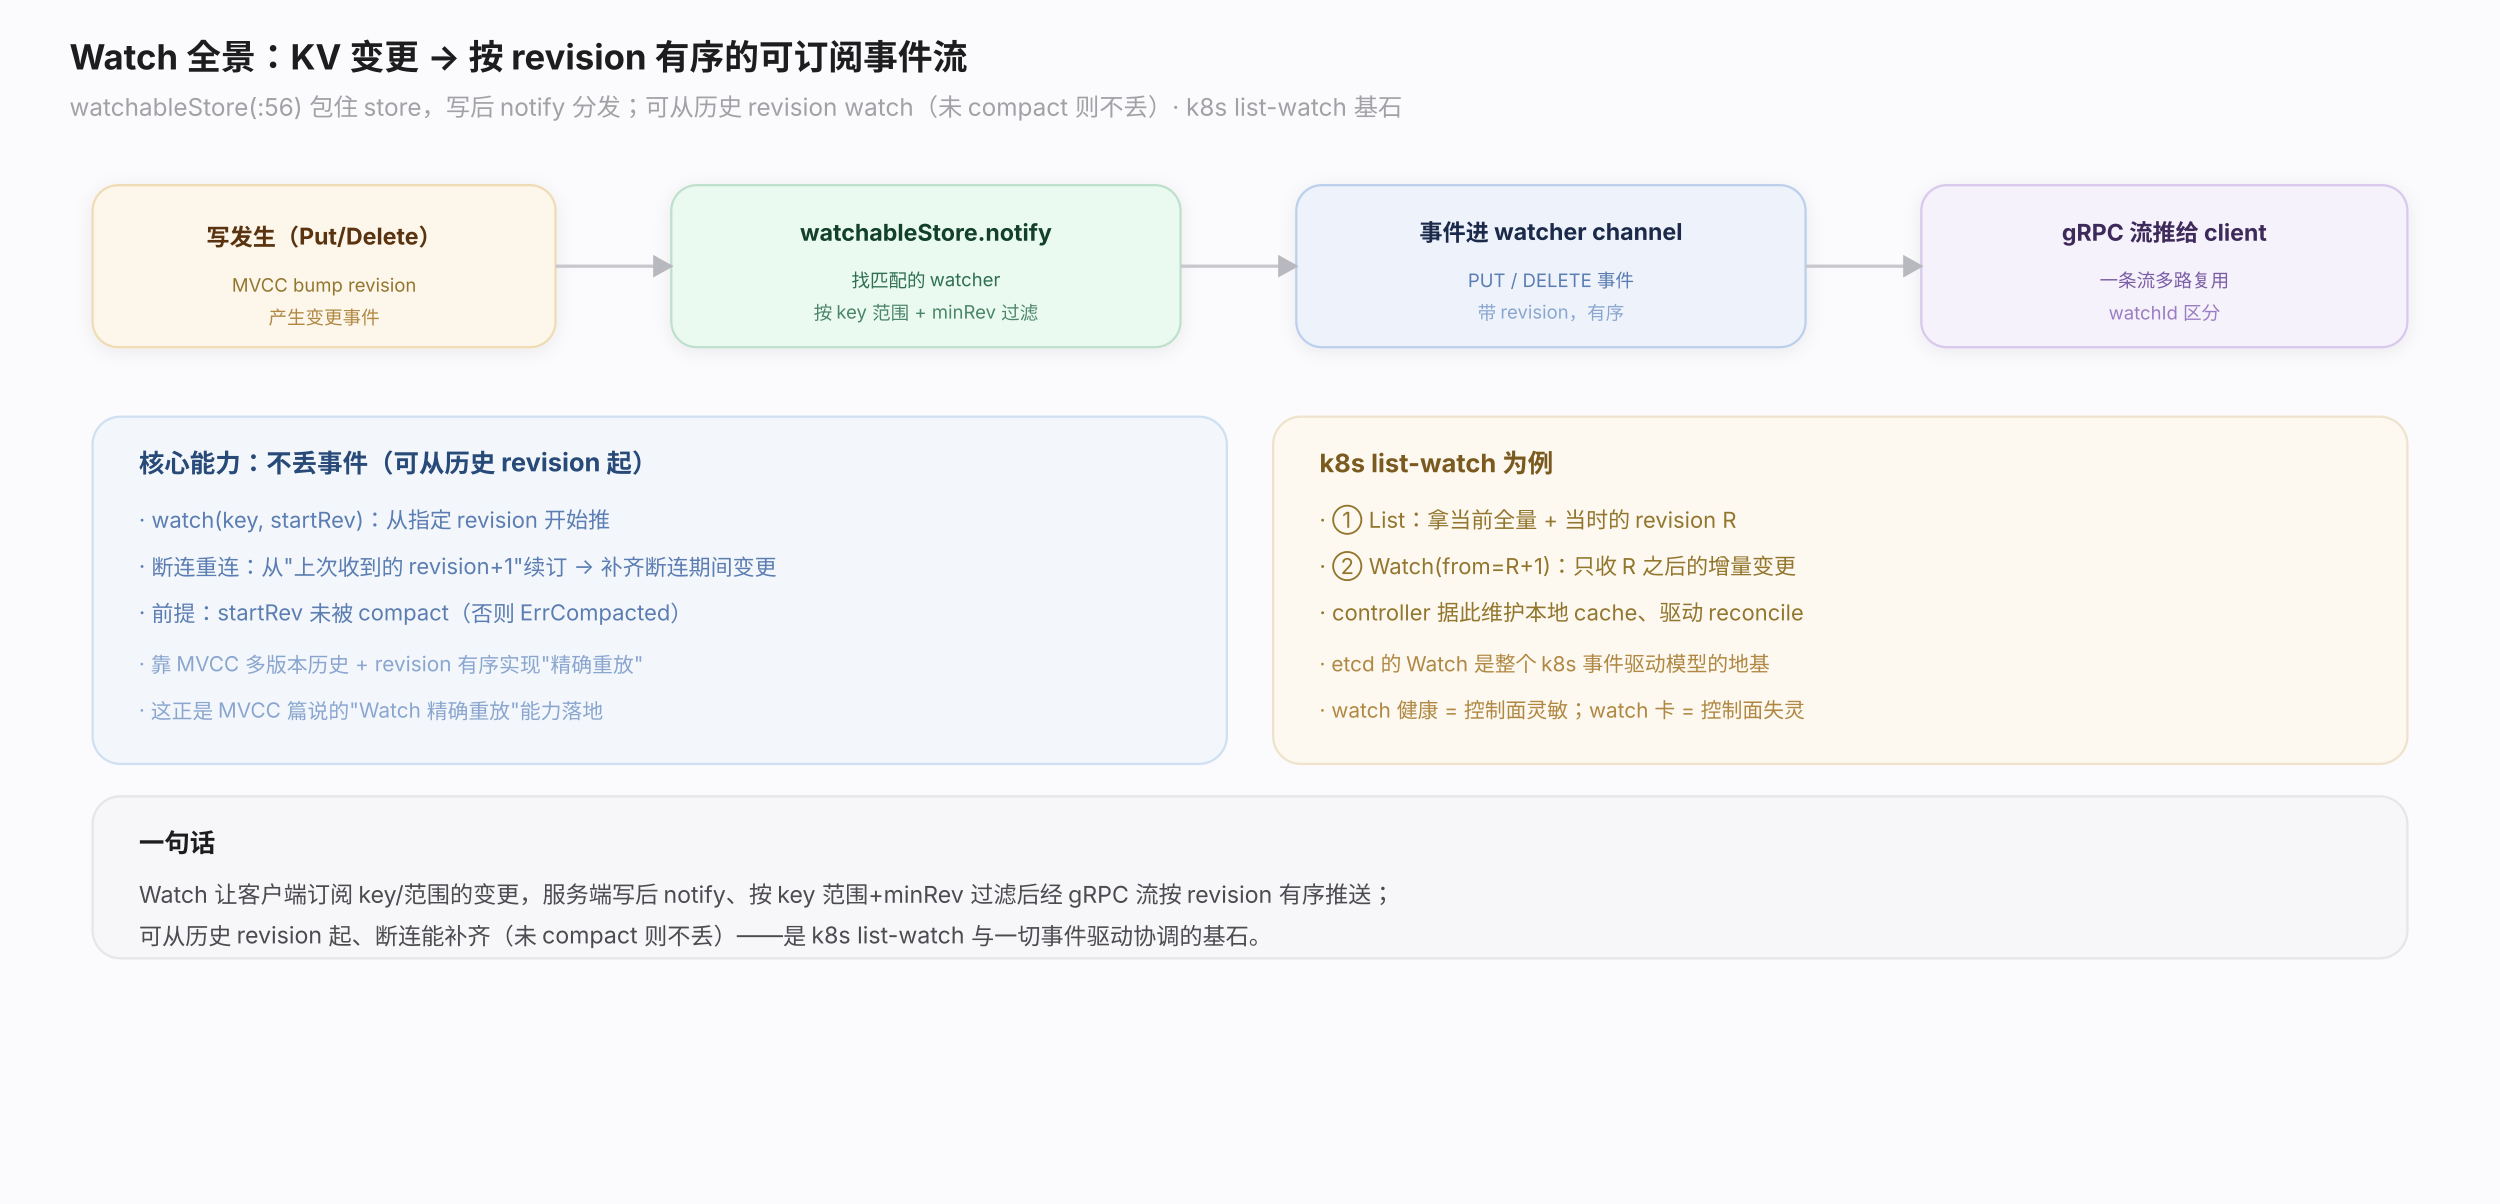
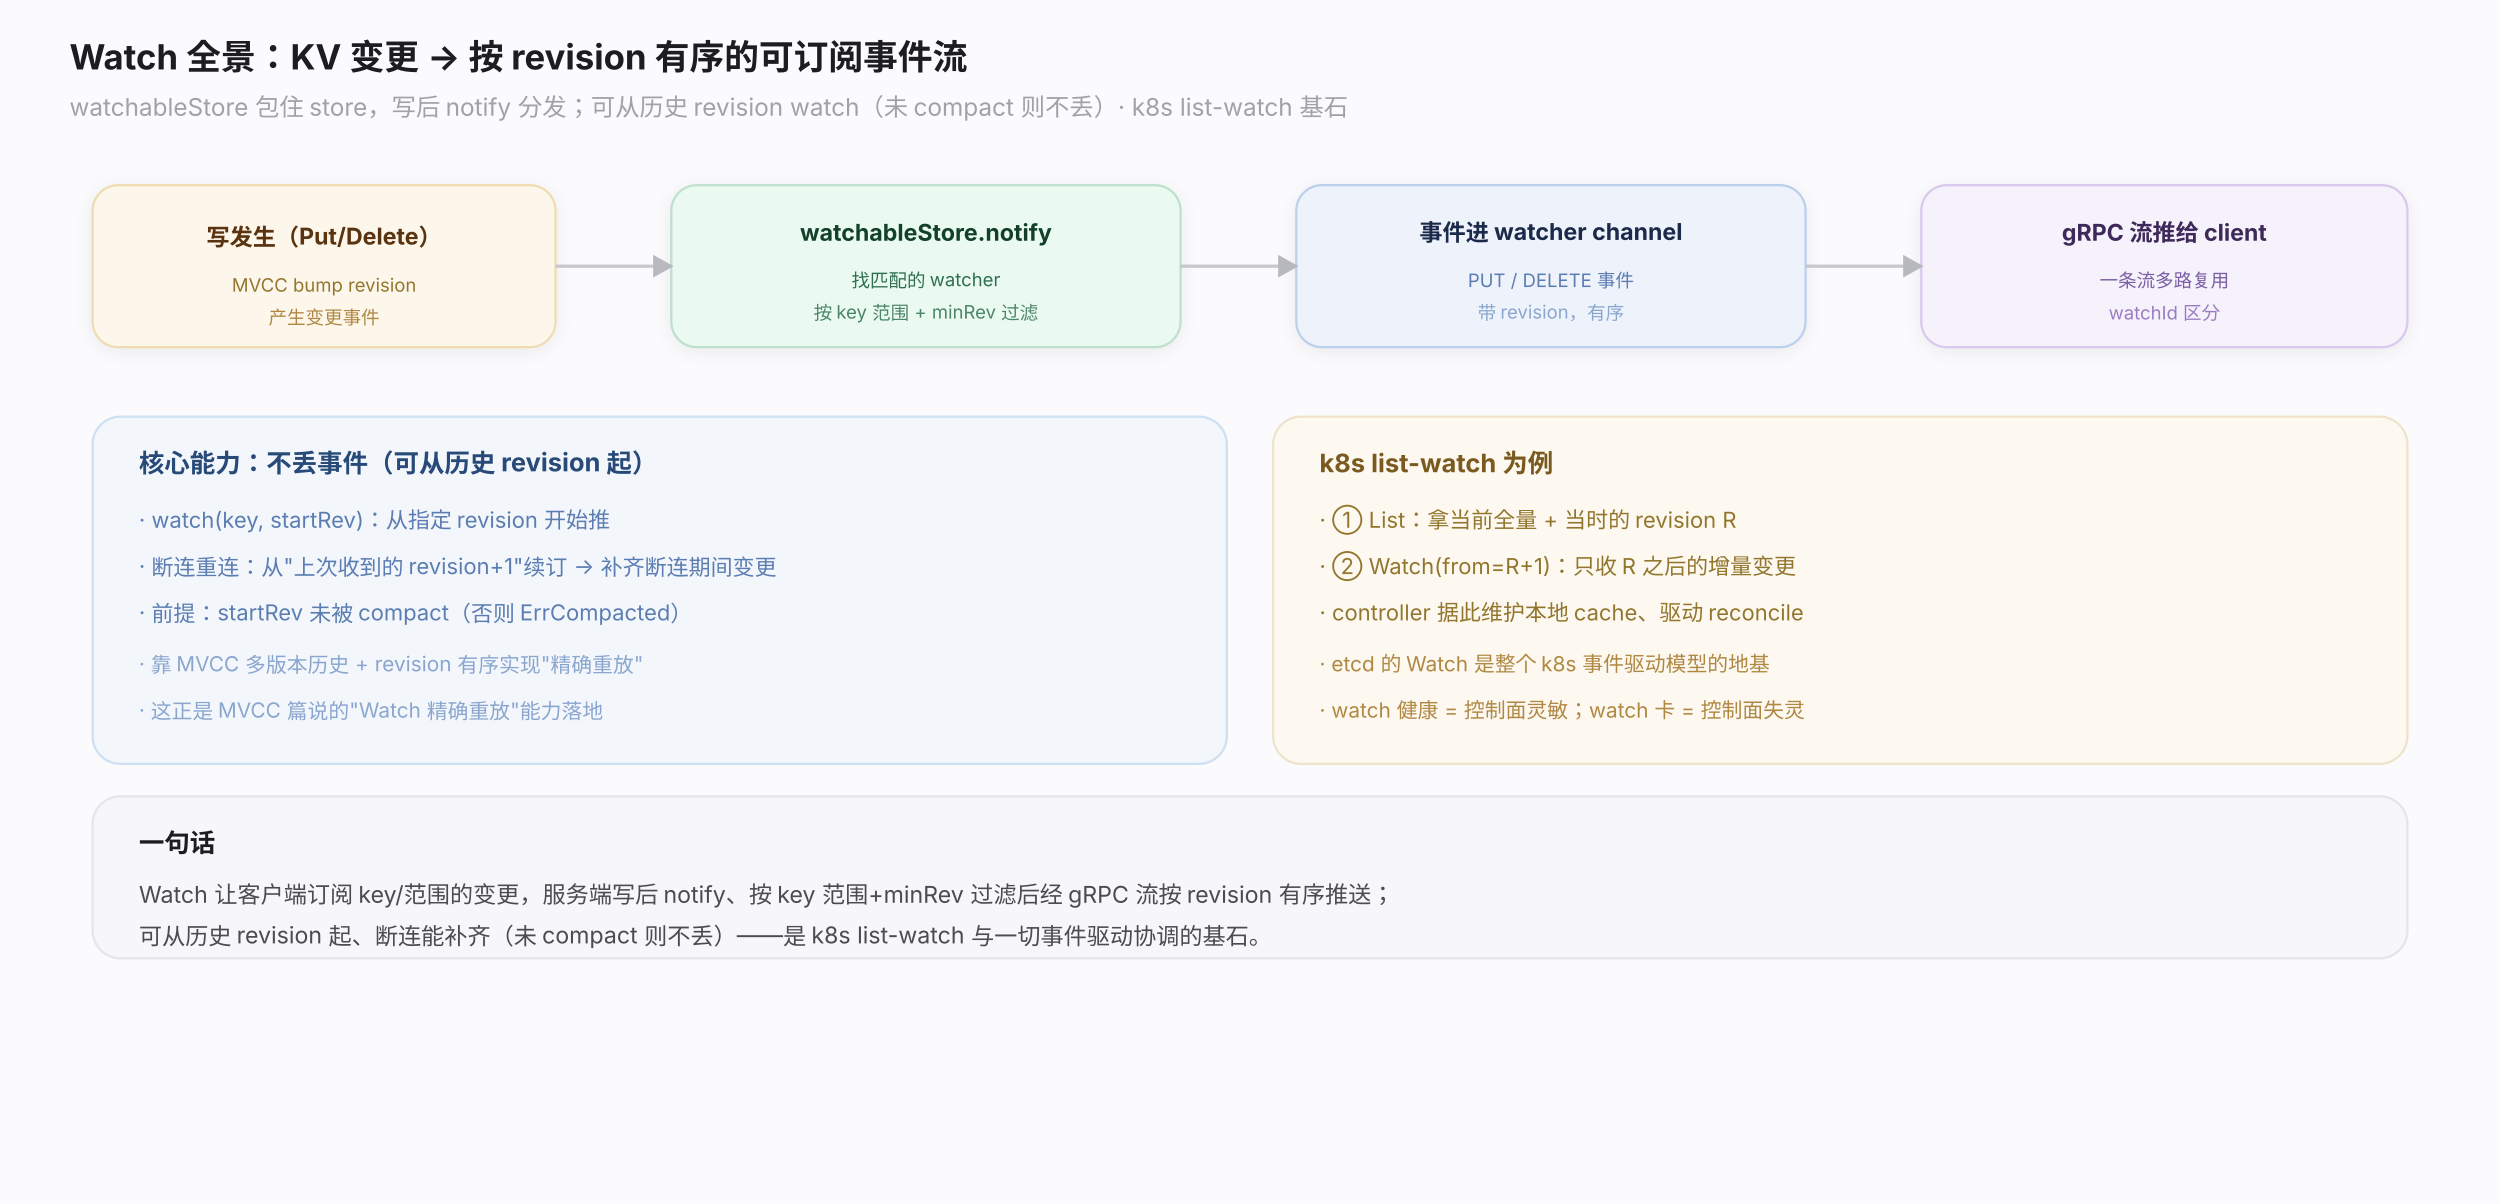
<svg xmlns="http://www.w3.org/2000/svg" width="1080" height="520" viewBox="0 0 1080 520" font-family="-apple-system,BlinkMacSystemFont,'SF Pro Display','Helvetica Neue','PingFang SC','Microsoft YaHei',sans-serif">
  <defs>
    <filter id="soft" x="-20%" y="-20%" width="140%" height="140%">
      <feDropShadow dx="0" dy="1.5" stdDeviation="4" flood-color="#1d1d1f" flood-opacity="0.07" />
    </filter>
    <marker id="ar" viewBox="0 0 10 10" refX="8" refY="5" markerWidth="7" markerHeight="7" orient="auto-start-reverse">
      <path d="M0,0 L9,5 L0,10 z" fill="#b8b8bf" />
    </marker>
  </defs>
  <rect width="1080" height="520" fill="#fbfbfd" />
  <text x="30" y="30" font-size="15" font-weight="700" fill="#1d1d1f">Watch 全景：KV 变更 → 按 revision 有序的可订阅事件流</text>
-   <text x="30" y="50" font-size="10.5" fill="#a1a1a6">watchableStore(:56) 包住 store，写后 notify 分发；可从历史 revision watch（未 compact 则不丢）· k8s list-watch 基石</text>
+   <text x="30" y="50" font-size="10.5" fill="#a1a1a6">watchableStore 包住 store，写后 notify 分发；可从历史 revision watch（未 compact 则不丢）· k8s list-watch 基石</text>
  <g text-anchor="middle">
    <rect x="40" y="80" width="200" height="70" rx="11" fill="#fdf6ea" stroke="#efdcb4" filter="url(#soft)" />
    <text x="140" y="106" font-size="10" font-weight="700" fill="#5a3410">写发生（Put/Delete）</text>
    <text x="140" y="126" font-size="8" fill="#93762e">MVCC bump revision</text>
    <text x="140" y="140" font-size="8" fill="#b08843">产生变更事件</text>
    <rect x="290" y="80" width="220" height="70" rx="11" fill="#eafaf1" stroke="#bfe0cd" filter="url(#soft)" />
    <text x="400" y="104" font-size="10" font-weight="700" fill="#12402a">watchableStore.notify</text>
    <text x="400" y="124" font-size="8" fill="#2f6f4f">找匹配的 watcher</text>
    <text x="400" y="138" font-size="8" fill="#4c8567">按 key 范围 + minRev 过滤</text>
    <rect x="560" y="80" width="220" height="70" rx="11" fill="#eef3fb" stroke="#bcd0ec" filter="url(#soft)" />
    <text x="670" y="104" font-size="10" font-weight="700" fill="#1b2a4a">事件进 watcher channel</text>
    <text x="670" y="124" font-size="8" fill="#5b7db1">PUT / DELETE 事件</text>
    <text x="670" y="138" font-size="8" fill="#8aa6cf">带 revision，有序</text>
    <rect x="830" y="80" width="210" height="70" rx="11" fill="#f6f2fb" stroke="#d9c9ec" filter="url(#soft)" />
    <text x="935" y="104" font-size="10" font-weight="700" fill="#3d2a5a">gRPC 流推给 client</text>
    <text x="935" y="124" font-size="8" fill="#7a5da5">一条流多路复用</text>
    <text x="935" y="138" font-size="8" fill="#9a7cc4">watchId 区分</text>
  </g>
  <g stroke="#c7c7cc" stroke-width="1.4" fill="none">
    <line x1="240" y1="115" x2="290" y2="115" marker-end="url(#ar)" />
    <line x1="510" y1="115" x2="560" y2="115" marker-end="url(#ar)" />
    <line x1="780" y1="115" x2="830" y2="115" marker-end="url(#ar)" />
  </g>
  <rect x="40" y="180" width="490" height="150" rx="12" fill="#f3f7fc" stroke="#cfe0f2" />
  <text x="60" y="204" font-size="11" font-weight="700" fill="#274a78">核心能力：不丢事件（可从历史 revision 起）</text>
  <text x="60" y="228" font-size="9.5" fill="#5b7db1">· watch(key, startRev)：从指定 revision 开始推</text>
  <text x="60" y="248" font-size="9.5" fill="#5b7db1">· 断连重连：从"上次收到的 revision+1"续订 → 补齐断连期间变更</text>
  <text x="60" y="268" font-size="9.5" fill="#5b7db1">· 前提：startRev 未被 compact（否则 ErrCompacted）</text>
  <text x="60" y="290" font-size="9" fill="#8aa6cf">· 靠 MVCC 多版本历史 + revision 有序实现"精确重放"</text>
  <text x="60" y="310" font-size="9" fill="#8aa6cf">· 这正是 MVCC 篇说的"Watch 精确重放"能力落地</text>
  <rect x="550" y="180" width="490" height="150" rx="12" fill="#fdf9f0" stroke="#efe3cd" />
  <text x="570" y="204" font-size="11" font-weight="700" fill="#7a5a1e">k8s list-watch 为例</text>
  <text x="570" y="228" font-size="9.5" fill="#93762e">· ① List：拿当前全量 + 当时的 revision R</text>
  <text x="570" y="248" font-size="9.5" fill="#93762e">· ② Watch(from=R+1)：只收 R 之后的增量变更</text>
  <text x="570" y="268" font-size="9.5" fill="#93762e">· controller 据此维护本地 cache、驱动 reconcile</text>
  <text x="570" y="290" font-size="9" fill="#b08843">· etcd 的 Watch 是整个 k8s 事件驱动模型的地基</text>
  <text x="570" y="310" font-size="9" fill="#b08843">· watch 健康 = 控制面灵敏；watch 卡 = 控制面失灵</text>
  <rect x="40" y="344" width="1000" height="70" rx="12" fill="#f7f7f9" stroke="#e6e6ea" />
  <text x="60" y="368" font-size="11" font-weight="700" fill="#1d1d1f">一句话</text>
  <text x="60" y="390" font-size="10" fill="#4b4b50">Watch 让客户端订阅 key/范围的变更，服务端写后 notify、按 key 范围+minRev 过滤后经 gRPC 流按 revision 有序推送；</text>
  <text x="60" y="408" font-size="10" fill="#4b4b50">可从历史 revision 起、断连能补齐（未 compact 则不丢）——是 k8s list-watch 与一切事件驱动协调的基石。</text>
</svg>
